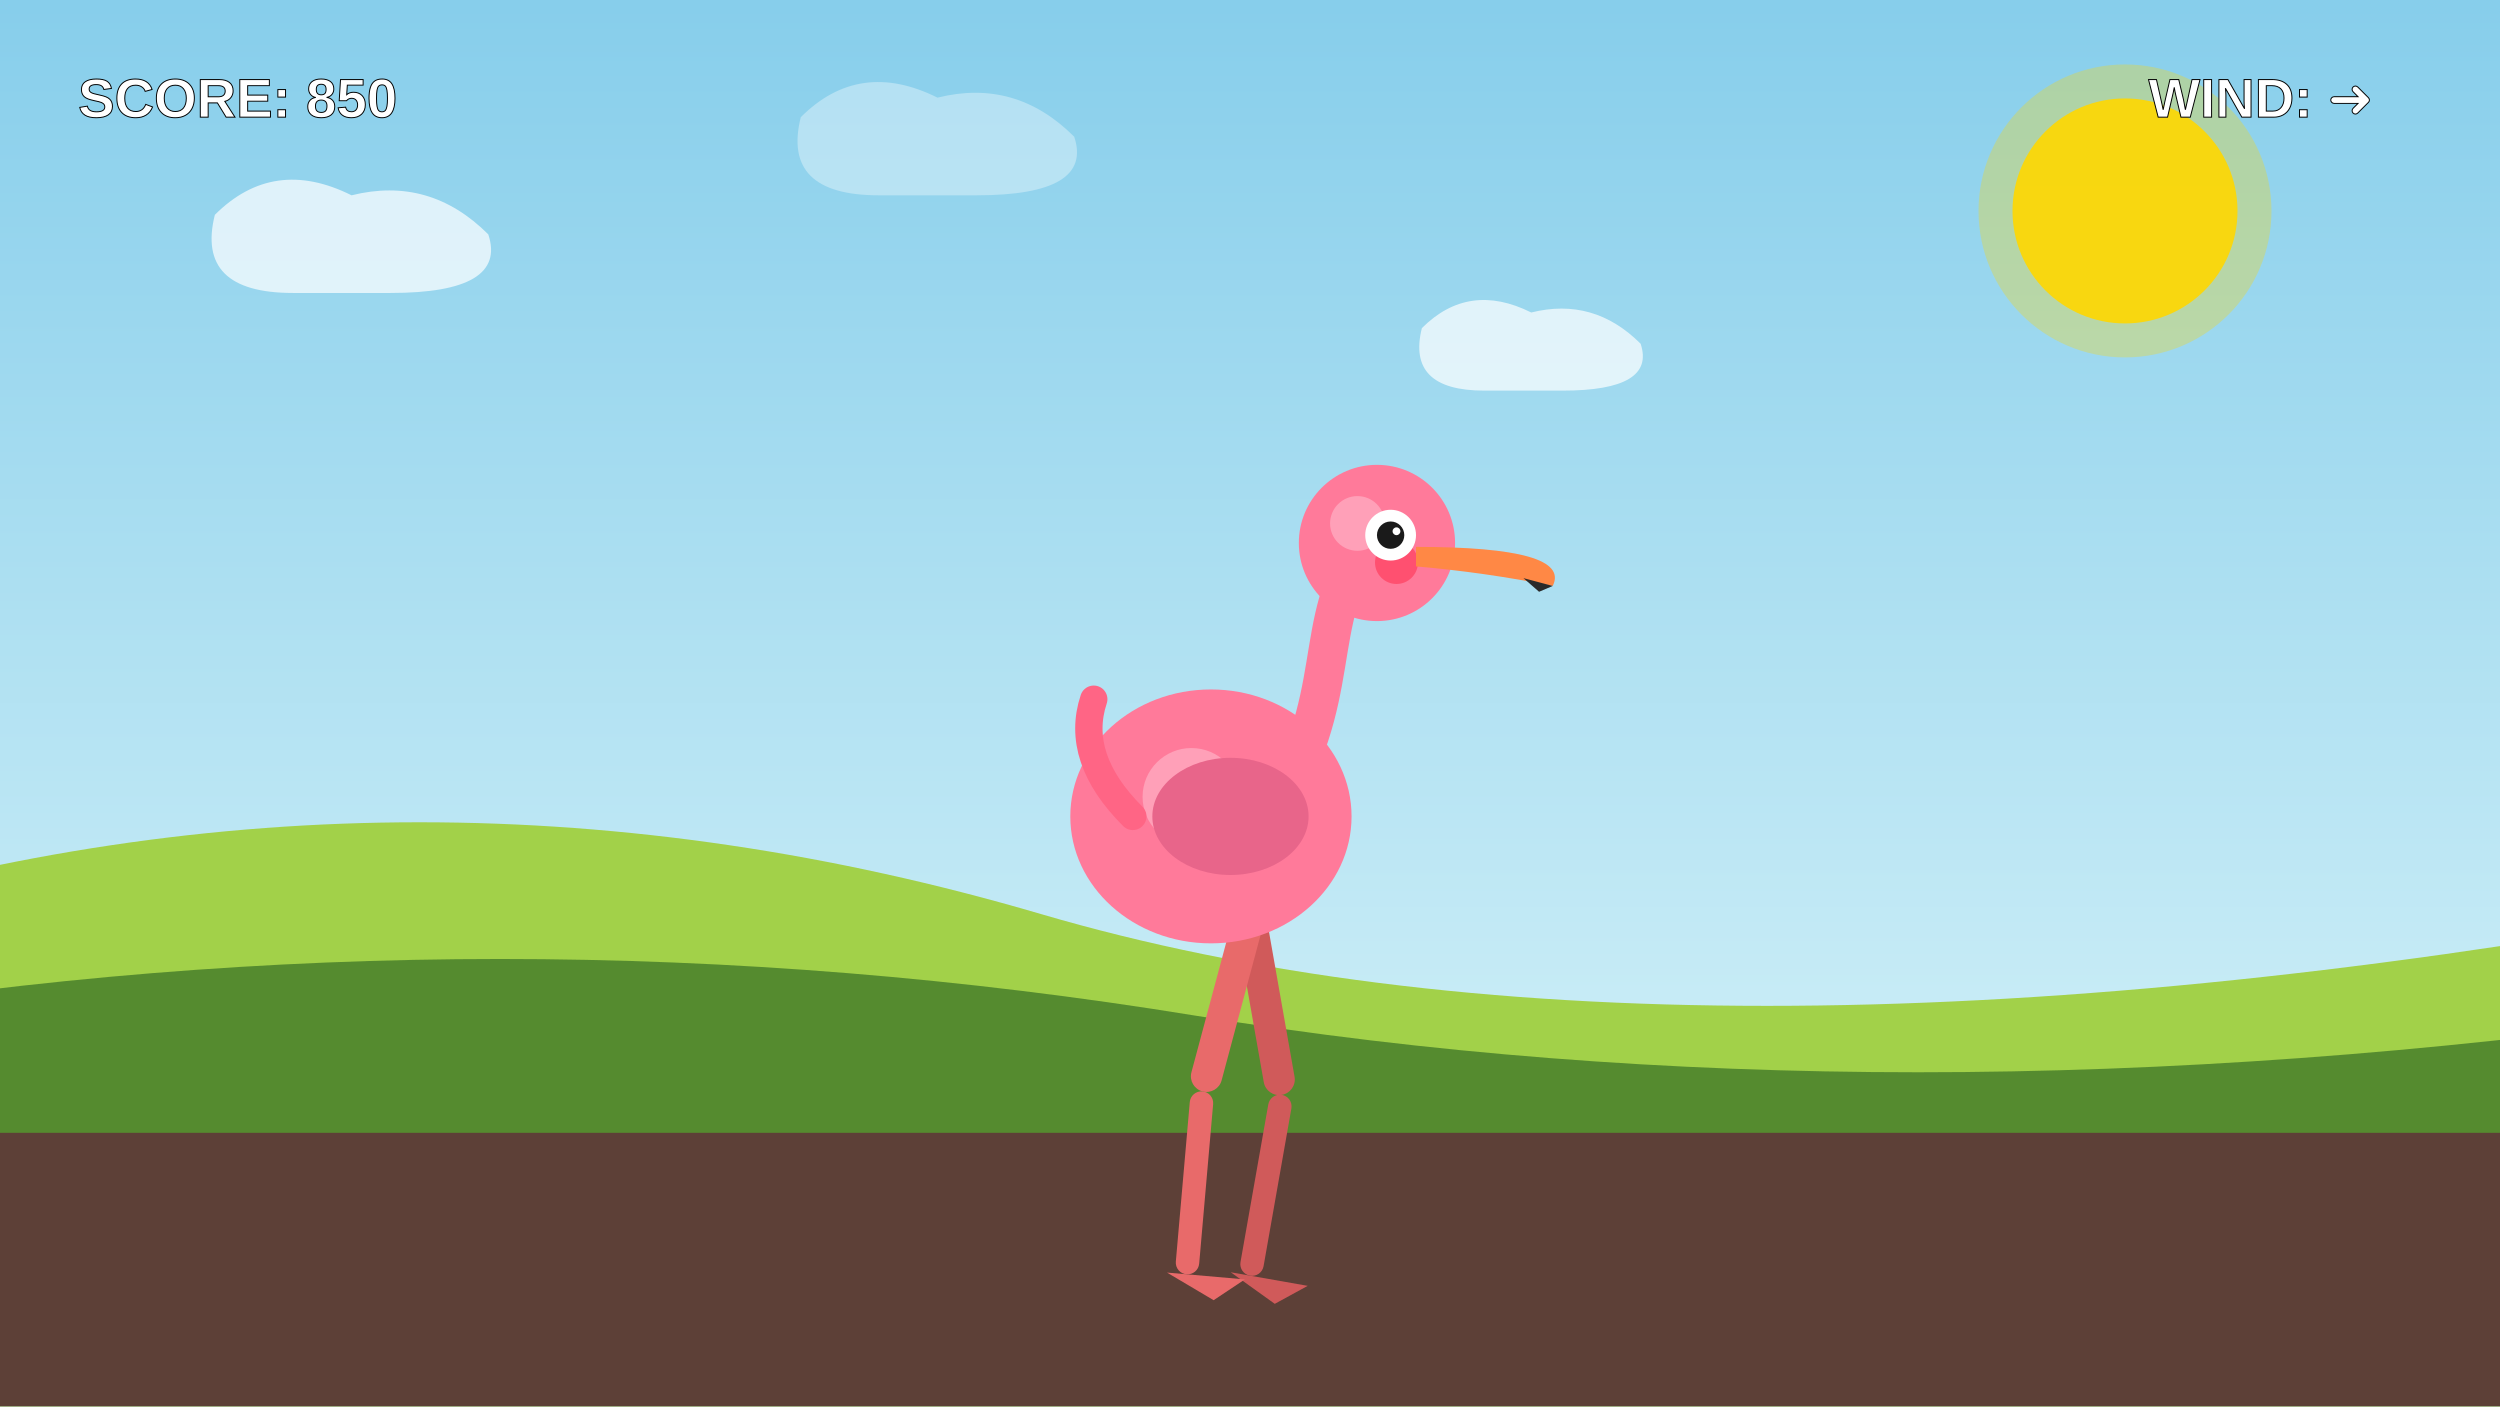
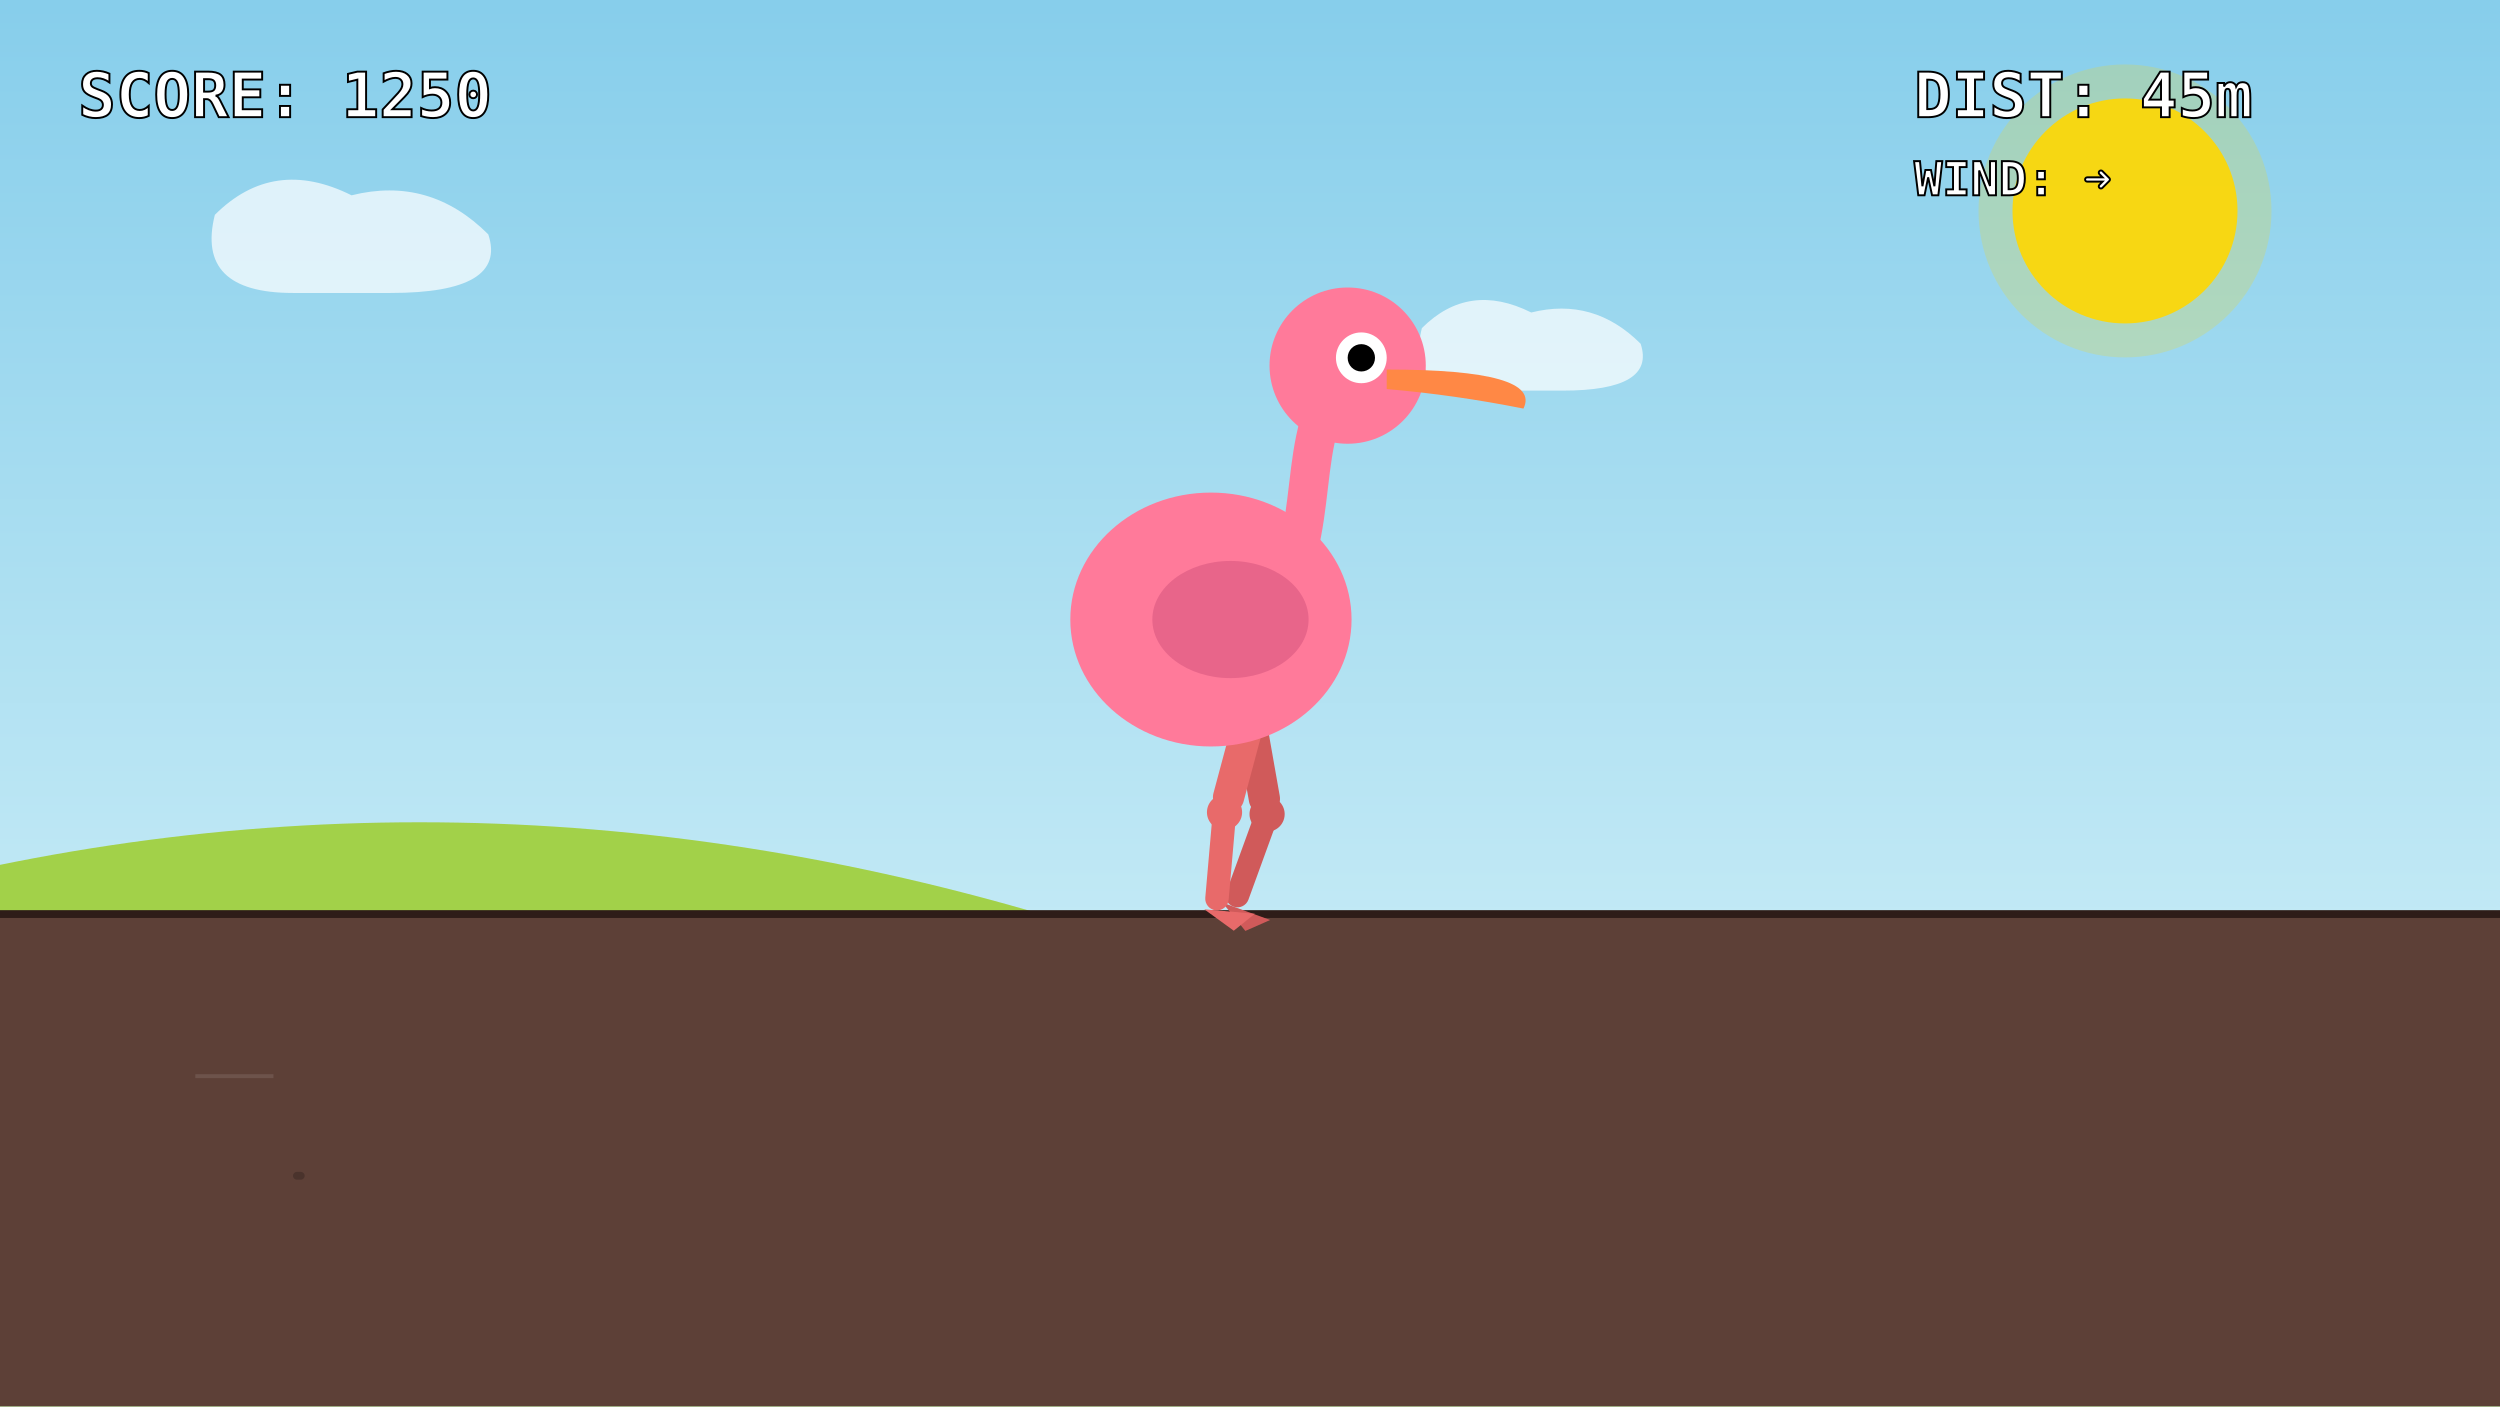
<svg xmlns="http://www.w3.org/2000/svg" width="1280" height="720" viewBox="0 0 1280 720">
  <defs>
    <linearGradient id="sky" x1="0" y1="0" x2="0" y2="1">
      <stop offset="0%" stop-color="#87CEEB" />
      <stop offset="100%" stop-color="#E0F7FA" />
    </linearGradient>
  </defs>
  <rect width="1280" height="720" fill="url(#sky)" />
-   <circle cx="1088" cy="108" r="75" fill="#FFD700" opacity="0.3" />
+   <circle cx="1088" cy="108" r="75" fill="#FFD700" opacity="0.2" />
  <circle cx="1088" cy="108" r="57.6" fill="#FFD700" opacity="0.9" />
  <g fill="white" opacity="0.7">
    <path d="M200 150 Q 260 150, 250 120 Q 220 90, 180 100 Q 140 80, 110 110 Q 100 150, 150 150 Z" />
    <path d="M800 200 Q 860 200, 850 170 Q 820 140, 780 150 Q 740 130, 710 160 Q 700 200, 750 200 Z" transform="scale(0.8) translate(200, 50)" />
-     <path d="M500 100 Q 560 100, 550 70 Q 520 40, 480 50 Q 440 30, 410 60 Q 400 100, 450 100 Z" opacity="0.5" />
  </g>
  <path d="M-100 468 Q 213 374, 533 468 T 1380 468 V 720 H -100 Z" fill="#A2D149" />
  <path d="M-100 520 Q 256 462, 612 520 T 1380 520 V 720 H -100 Z" fill="#558B2F" />
-   <rect x="0" y="580" width="1280" height="140" fill="#5D4037" />
+   <rect x="0" y="468" width="1280" height="252" fill="#5D4037" />
+   <line x1="0" y1="468" x2="1280" y2="468" stroke="#2E1C18" stroke-width="4" />
+   <rect x="100" y="550" width="40" height="2" fill="white" opacity="0.1" />
+   <rect x="150" y="600" width="6" height="4" fill="black" opacity="0.2" rx="2" />
  <g transform="translate(640, 468)">
-     <g transform="scale(1.0)">
+     <g transform="translate(0, -100.8)">
      <g transform="rotate(-10)">
-         <rect x="-8" y="0" width="16" height="94" rx="8" fill="#D05A5A" />
-         <g transform="translate(0, 94) rotate(20)">
-           <rect x="-6" y="0" width="12" height="94" rx="6" fill="#D05A5A" />
-           <path d="M-10 94 L30 94 L15 106 L-10 94 Z" fill="#D05A5A" />
+         <rect x="-8" y="0" width="16" height="50.4" rx="8" fill="#D05A5A" />
+         <g transform="translate(0, 50.4) rotate(30)">
+           <circle cx="0" cy="0" r="9" fill="#D05A5A" />
+           <rect x="-6" y="0" width="12" height="50.4" rx="6" fill="#D05A5A" />
+           <path d="M-6 50.4 L20 50.4 L10 60 L-6 50.4 Z" fill="#D05A5A" />
        </g>
      </g>
      <g transform="rotate(15)">
-         <rect x="-8" y="0" width="16" height="94" rx="8" fill="#E86A6A" />
-         <g transform="translate(0, 94) rotate(-10)">
-           <rect x="-6" y="0" width="12" height="94" rx="6" fill="#E86A6A" />
-           <path d="M-10 94 L30 94 L15 106 L-10 94 Z" fill="#E86A6A" />
+         <rect x="-8" y="0" width="16" height="50.4" rx="8" fill="#E86A6A" />
+         <g transform="translate(0, 50.4) rotate(-10)">
+           <circle cx="0" cy="0" r="9" fill="#E86A6A" />
+           <rect x="-6" y="0" width="12" height="50.4" rx="6" fill="#E86A6A" />
+           <path d="M-6 50.4 L20 50.4 L10 60 L-6 50.4 Z" fill="#E86A6A" />
        </g>
      </g>
      <g transform="translate(0, -10)">
-         <path d="M10 -40 C 50 -100, 30 -140, 60 -180" stroke="#FF7A9A" stroke-width="20" fill="none" stroke-linecap="round" />
-         <circle cx="65" cy="-180" r="40" fill="#FF7A9A" />
-         <circle cx="55" cy="-190" r="14" fill="#FFA0B8" />
-         <circle cx="75" cy="-170" r="11" fill="#FF5070" />
-         <path d="M85 -178 Q 165 -178, 155 -158 Q 120 -165, 85 -168 Z" fill="#FF8845" />
-         <path d="M140 -162 L 155 -158 L 148 -155 Z" fill="#2A2A2A" />
-         <circle cx="72" cy="-184" r="13" fill="white" />
-         <circle cx="72" cy="-184" r="7" fill="#1A1A1A" />
-         <circle cx="75" cy="-186" r="2" fill="white" />
+         <path d="M10 -40 C 40 -90, 20 -130, 50 -170" stroke="#FF7A9A" stroke-width="20" fill="none" stroke-linecap="round" />
+         <circle cx="50" cy="-170" r="40" fill="#FF7A9A" />
+         <path d="M70 -168 Q 150 -168, 140 -148 Q 105 -155, 70 -158 Z" fill="#FF8845" />
+         <circle cx="57" cy="-174" r="13" fill="white" />
+         <circle cx="57" cy="-174" r="7" fill="black" />
        <ellipse cx="-20" cy="-40" rx="72" ry="65" fill="#FF7A9A" />
-         <circle cx="-30" cy="-50" r="25" fill="#FFA0B8" />
        <ellipse cx="-10" cy="-40" rx="40" ry="30" fill="#E8658A" />
-         <path d="M-60 -40 Q -90 -70, -80 -100" stroke="#FF6585" stroke-width="14" fill="none" stroke-linecap="round" />
      </g>
    </g>
  </g>
-   <text x="40" y="60" font-family="Arial, sans-serif" font-size="28" font-weight="bold" fill="white" stroke="#000" stroke-width="0.5">SCORE: 850</text>
-   <text x="1100" y="60" font-family="Arial, sans-serif" font-size="28" font-weight="bold" fill="white" stroke="#000" stroke-width="0.5">WIND: ➜</text>
+   <text x="40" y="60" font-family="monospace" font-size="32" font-weight="bold" fill="white" stroke="#000" stroke-width="1">SCORE: 1250</text>
+   <text x="980" y="60" font-family="monospace" font-size="32" font-weight="bold" fill="white" stroke="#000" stroke-width="1">DIST: 45m</text>
+   <text x="980" y="100" font-family="monospace" font-size="24" font-weight="bold" fill="white" stroke="#000" stroke-width="1">WIND: ➜</text>
</svg>
